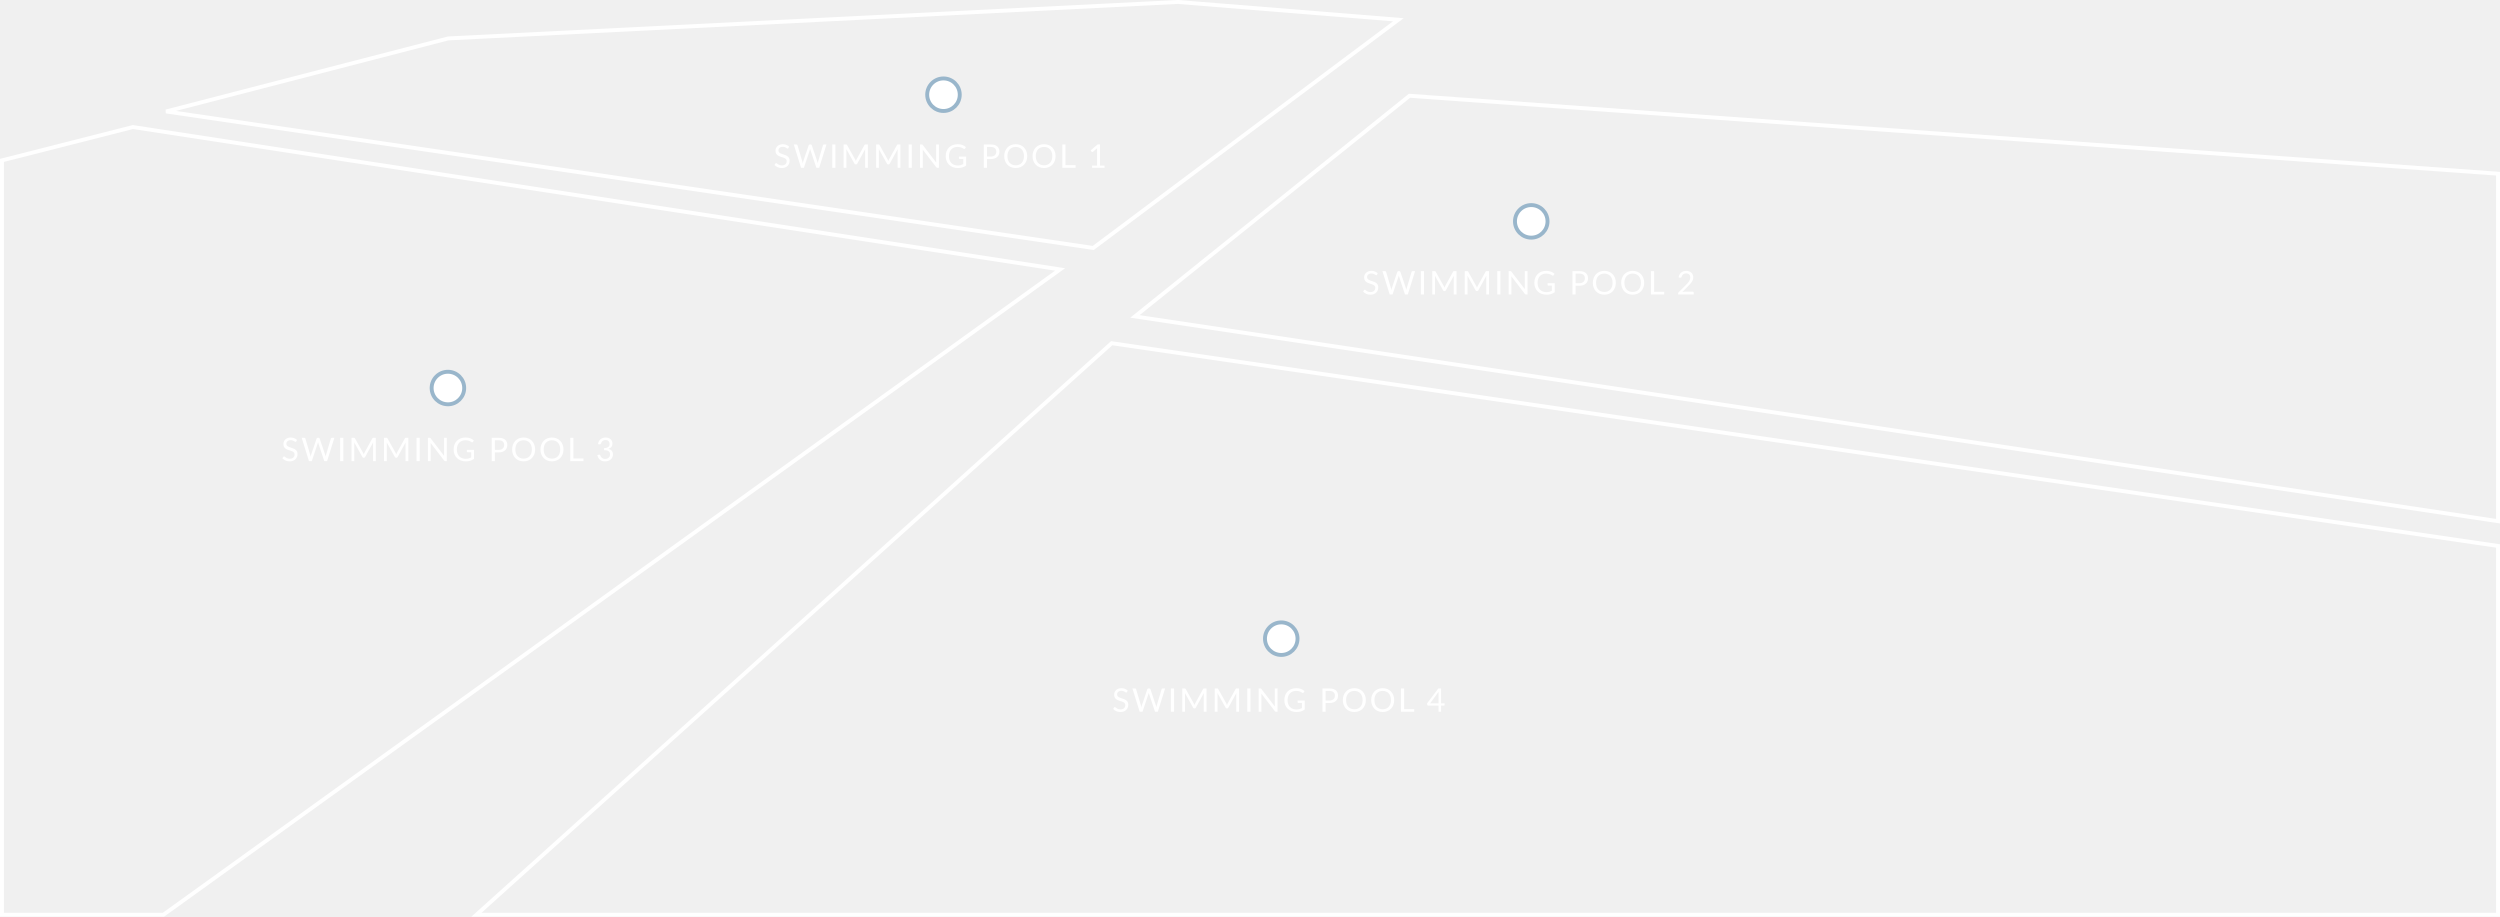
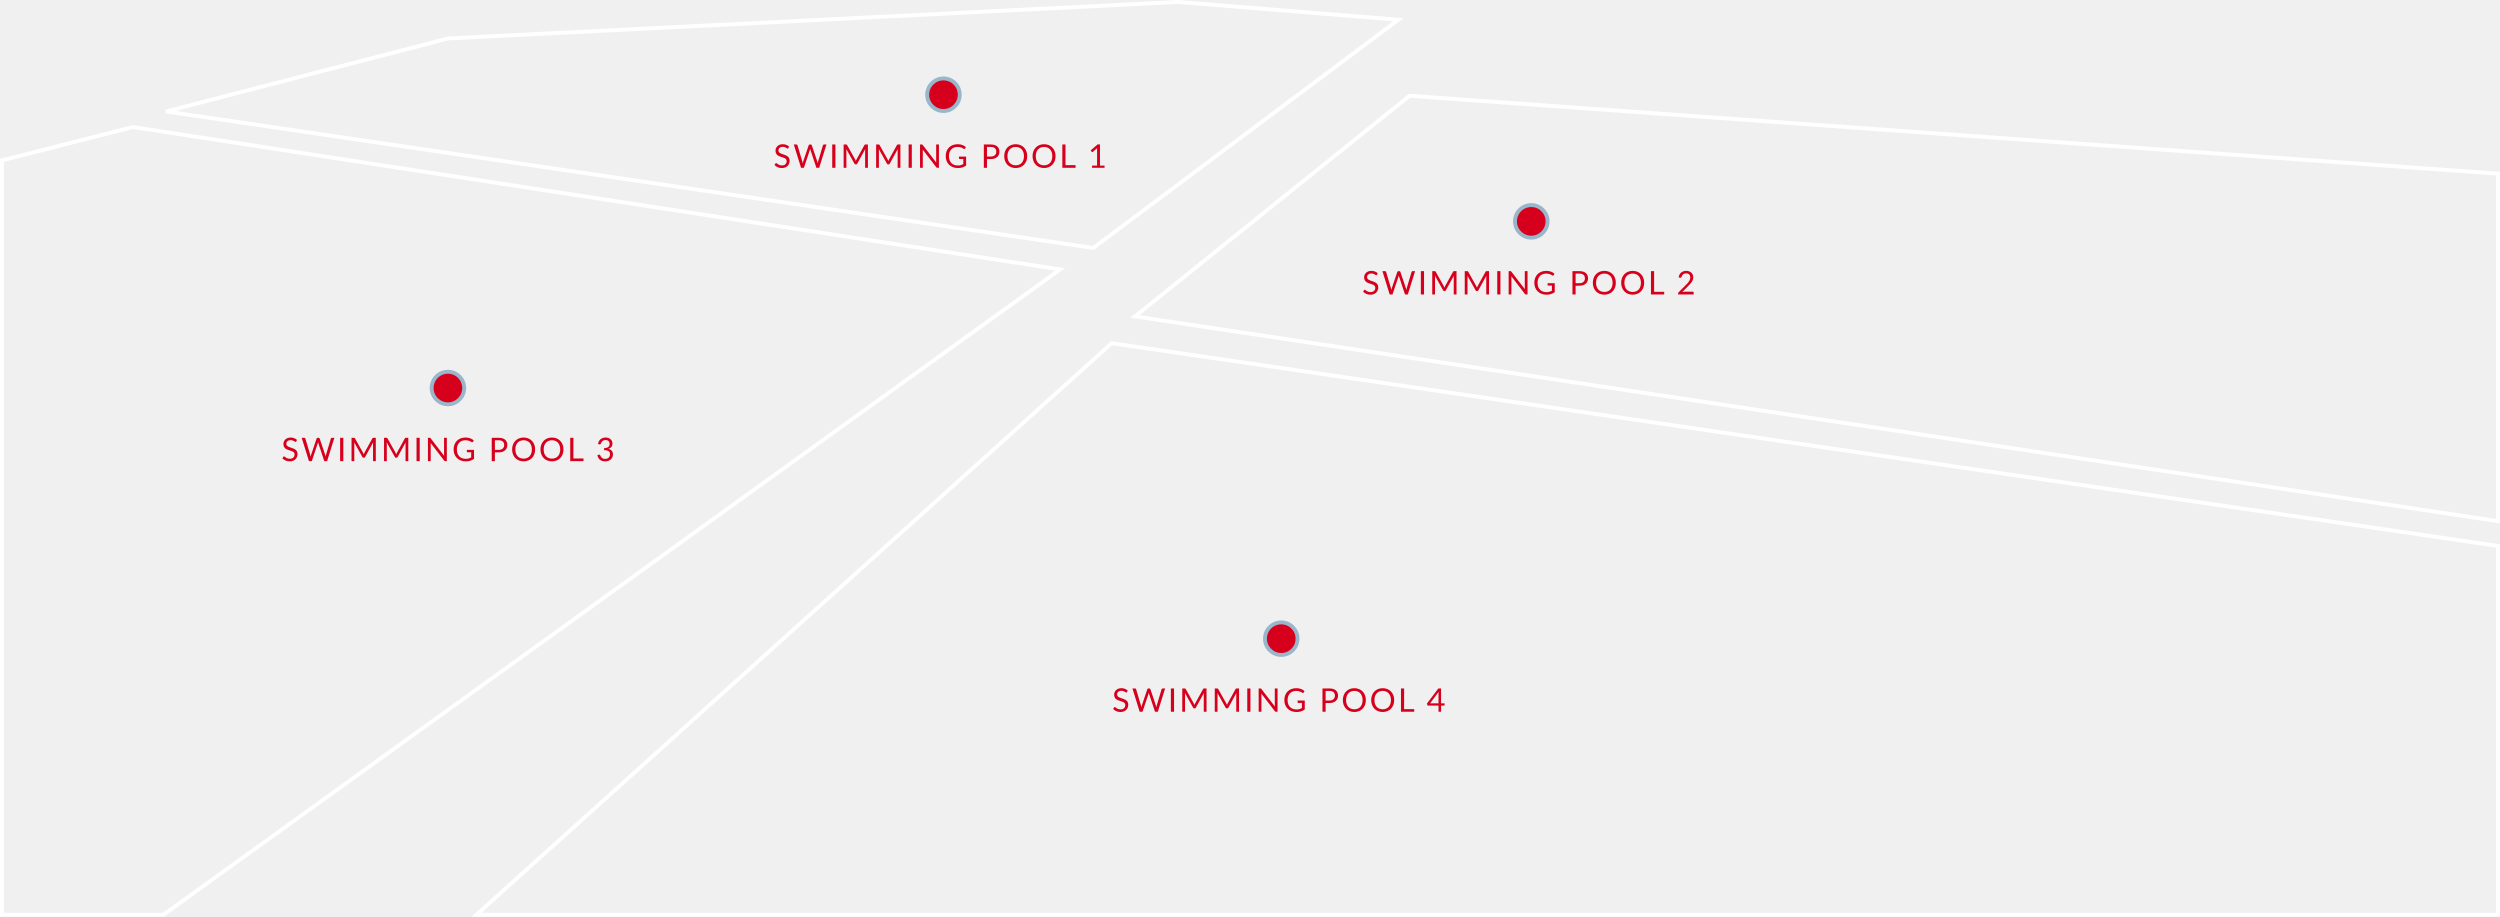
<svg xmlns="http://www.w3.org/2000/svg" viewBox="0 0 1920 704.01">
  <defs>
-     <style>.cls-1{isolation:isolate;}.cls-2{fill:#00587c;opacity:0;mix-blend-mode:multiply;}.cls-3{fill:none;stroke:#fff;}.cls-3,.cls-4{stroke-width:3px;}.cls-4,.cls-5{fill:#fff;}.cls-4{stroke:#99b6cb;}.cls-5{font-size:25px;font-family:Lato-Black, Lato;letter-spacing:0.07em;}</style>
+     <style>.cls-1{isolation:isolate;}.cls-2{fill:#00587c;opacity:0;mix-blend-mode:multiply;}.cls-3{fill:none;stroke:#fff;}.cls-3,.cls-4{stroke-width:3px;}.cls-4,.cls-5{fill:#d6001c;}.cls-4{stroke:#99b6cb;}.cls-5{font-size:25px;font-family:Lato-Black, Lato;letter-spacing:0.07em;}</style>
  </defs>
  <g class="cls-1">
    <g id="Layer_2" data-name="Layer 2">
      <g id="piscina4">
        <path class="cls-2" d="M853.77,263.59,365.91,702.51H1918.5V419.3Z" />
        <path class="cls-3" d="M853.77,263.59,365.91,702.51H1918.5V419.3Z" />
        <path class="cls-4" d="M984,503a12.5,12.5,0,1,0-12.5-12.5A12.52,12.52,0,0,0,984,503" />
        <text class="cls-5" transform="translate(854.07 546.63)">SWIMMING POOL 4</text>
      </g>
      <g id="piscina3">
        <path class="cls-2" d="M814.15,206.93,125.52,702.51H1.5V123.17l100.58-25.6Z" />
        <path class="cls-3" d="M814.15,206.93,125.52,702.51H1.5V123.17l100.58-25.6Z" />
        <path class="cls-4" d="M344,310.51A12.5,12.5,0,1,0,331.5,298a12.52,12.52,0,0,0,12.5,12.5" />
        <text class="cls-5" transform="translate(216.07 354.13)">SWIMMING POOL 3</text>
      </g>
      <g id="piscina2">
        <polygon class="cls-2" points="868 244.01 1082 72.01 1920 132.01 1920 402.01 868 244.01" />
        <path class="cls-3" d="M871.61,243,1082.48,73.55l836,59.85V400.27Z" />
        <path class="cls-4" d="M1176,182.51a12.5,12.5,0,1,0-12.5-12.5,12.52,12.52,0,0,0,12.5,12.5" />
        <text class="cls-5" transform="translate(1046.06 226.13)">SWIMMING POOL 2</text>
      </g>
      <g id="piscina1">
        <path class="cls-2" d="M839.6,190.43,1073.92,15.18,904.59,1.5l-560.36,28L127.55,85.6Z" />
        <path class="cls-3" d="M839.6,190.43,1073.92,15.18,904.59,1.5l-560.36,28L127.55,85.6Z" />
        <path class="cls-4" d="M724.59,85.24a12.5,12.5,0,1,0-12.5-12.5,12.52,12.52,0,0,0,12.5,12.5" />
        <text class="cls-5" transform="translate(594 128.86)">SWIMMING POOL 1</text>
      </g>
    </g>
  </g>
</svg>
